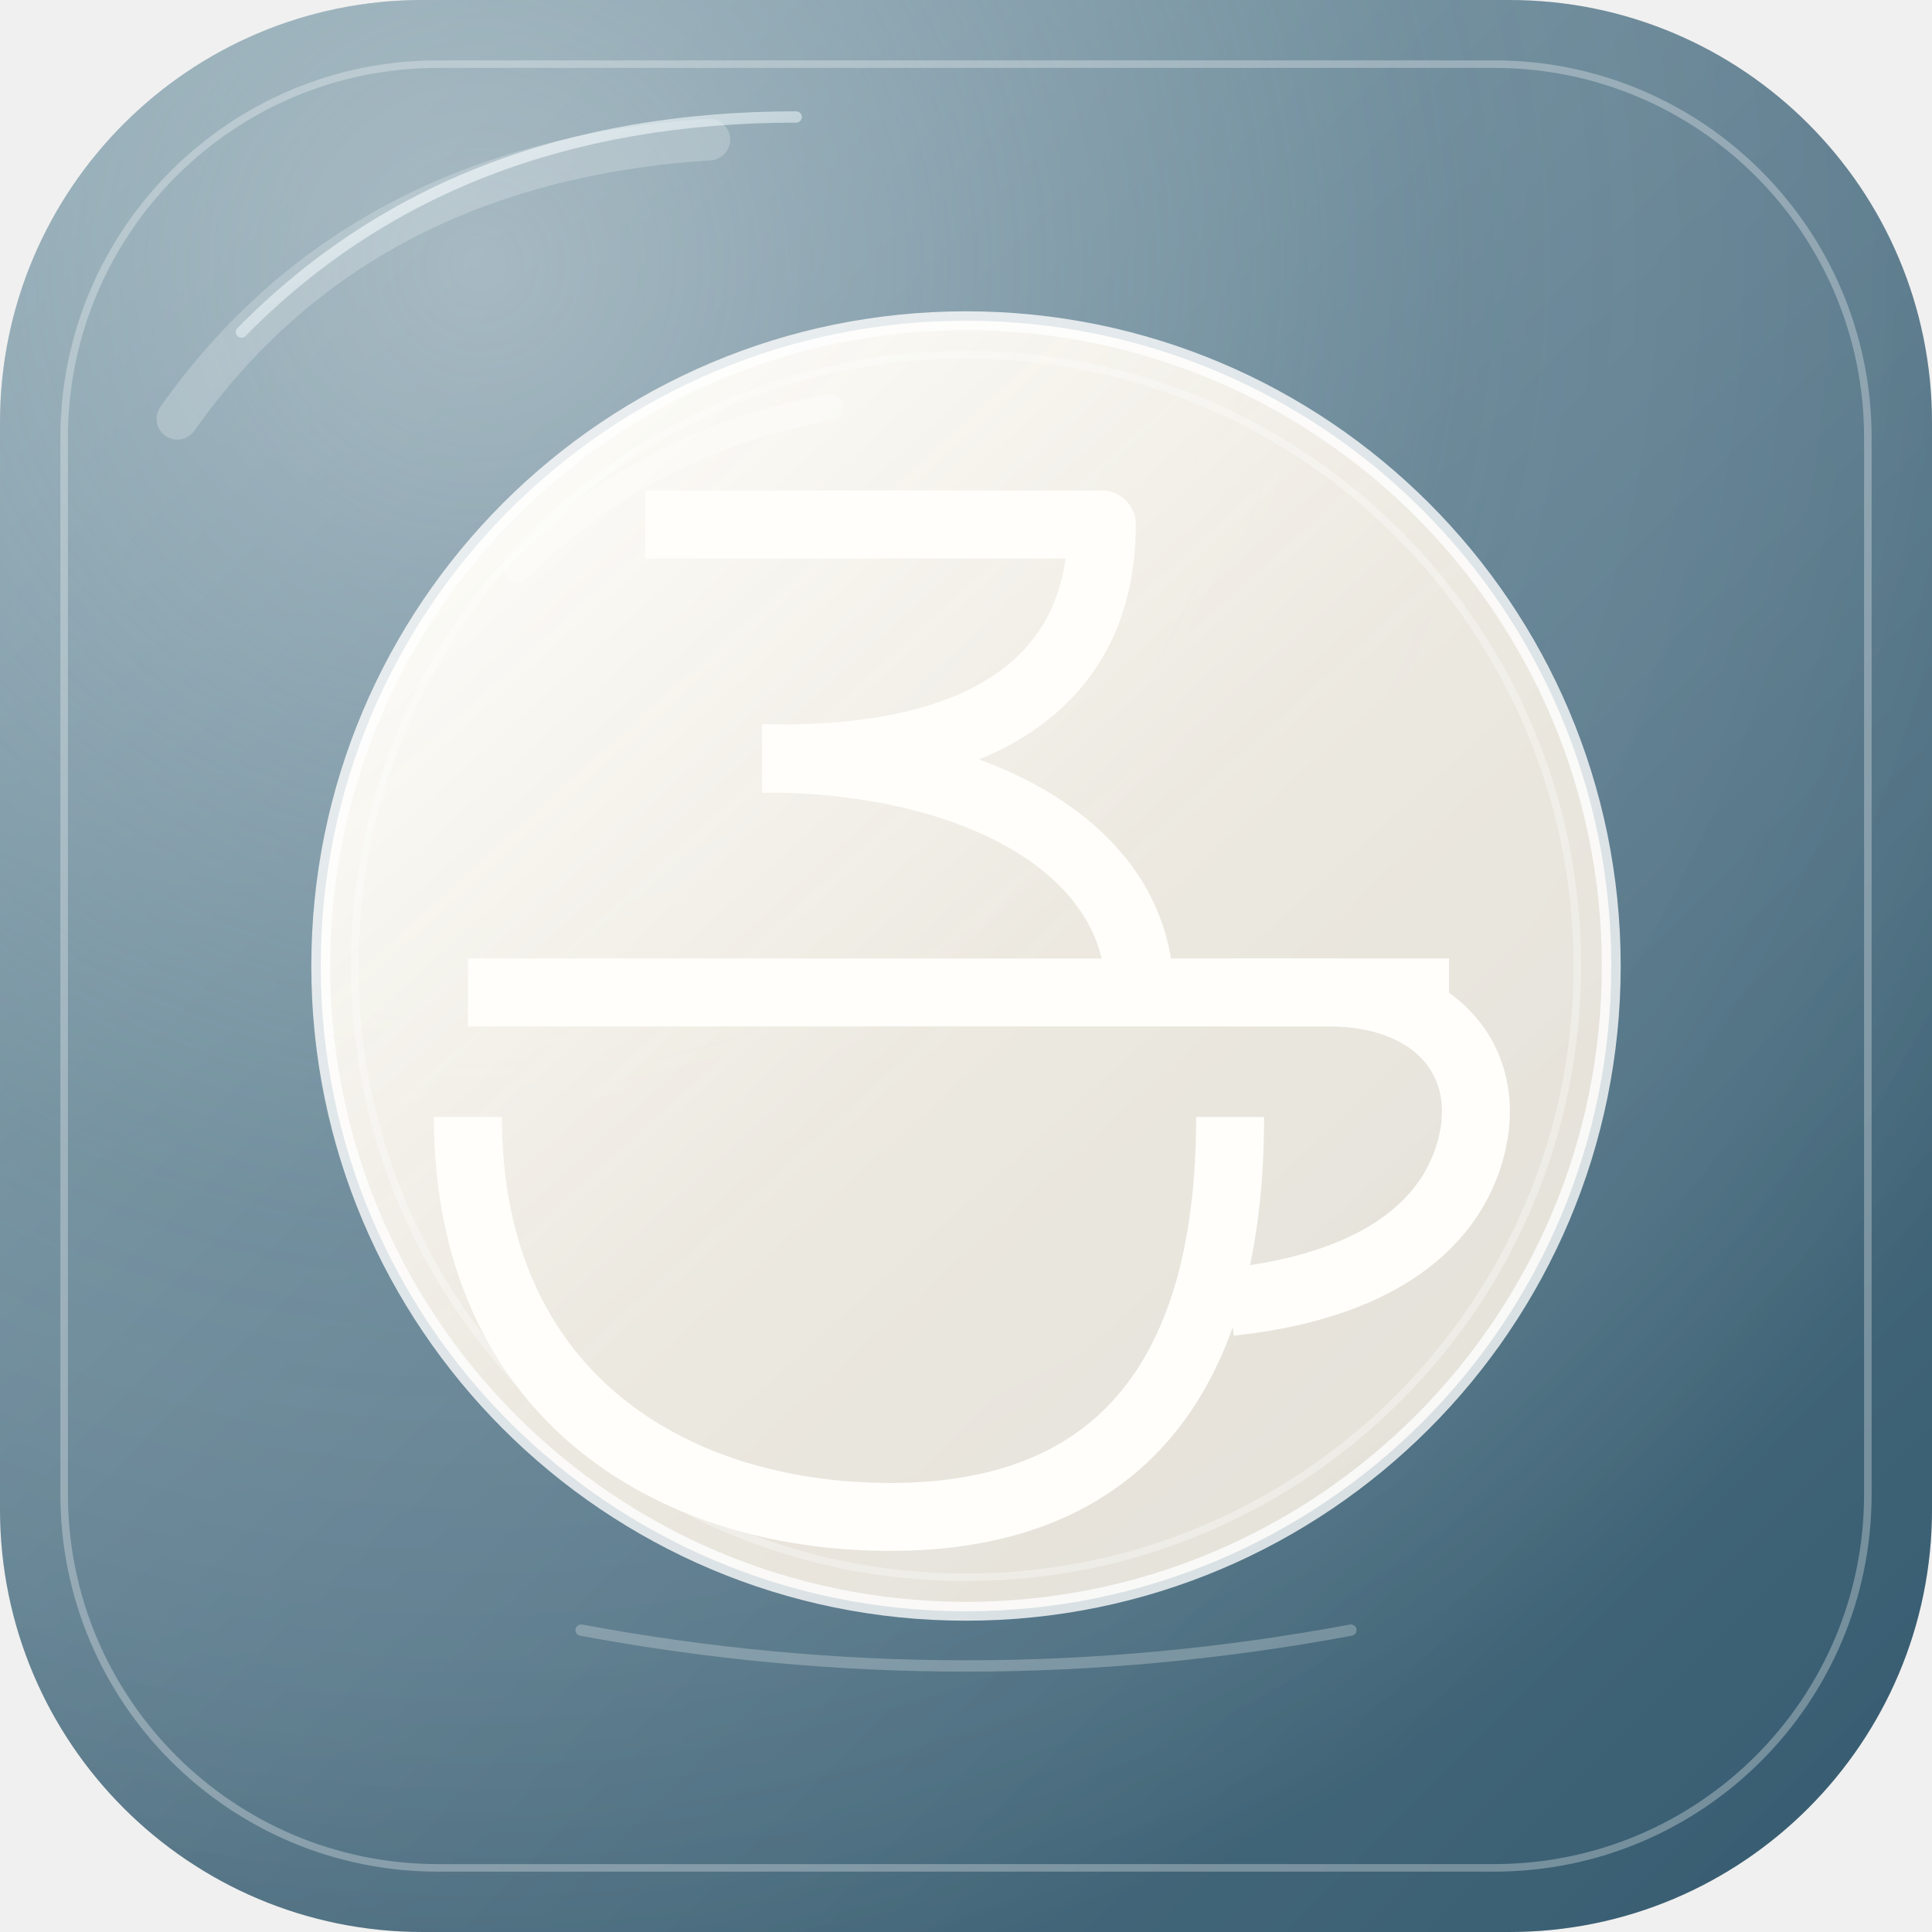
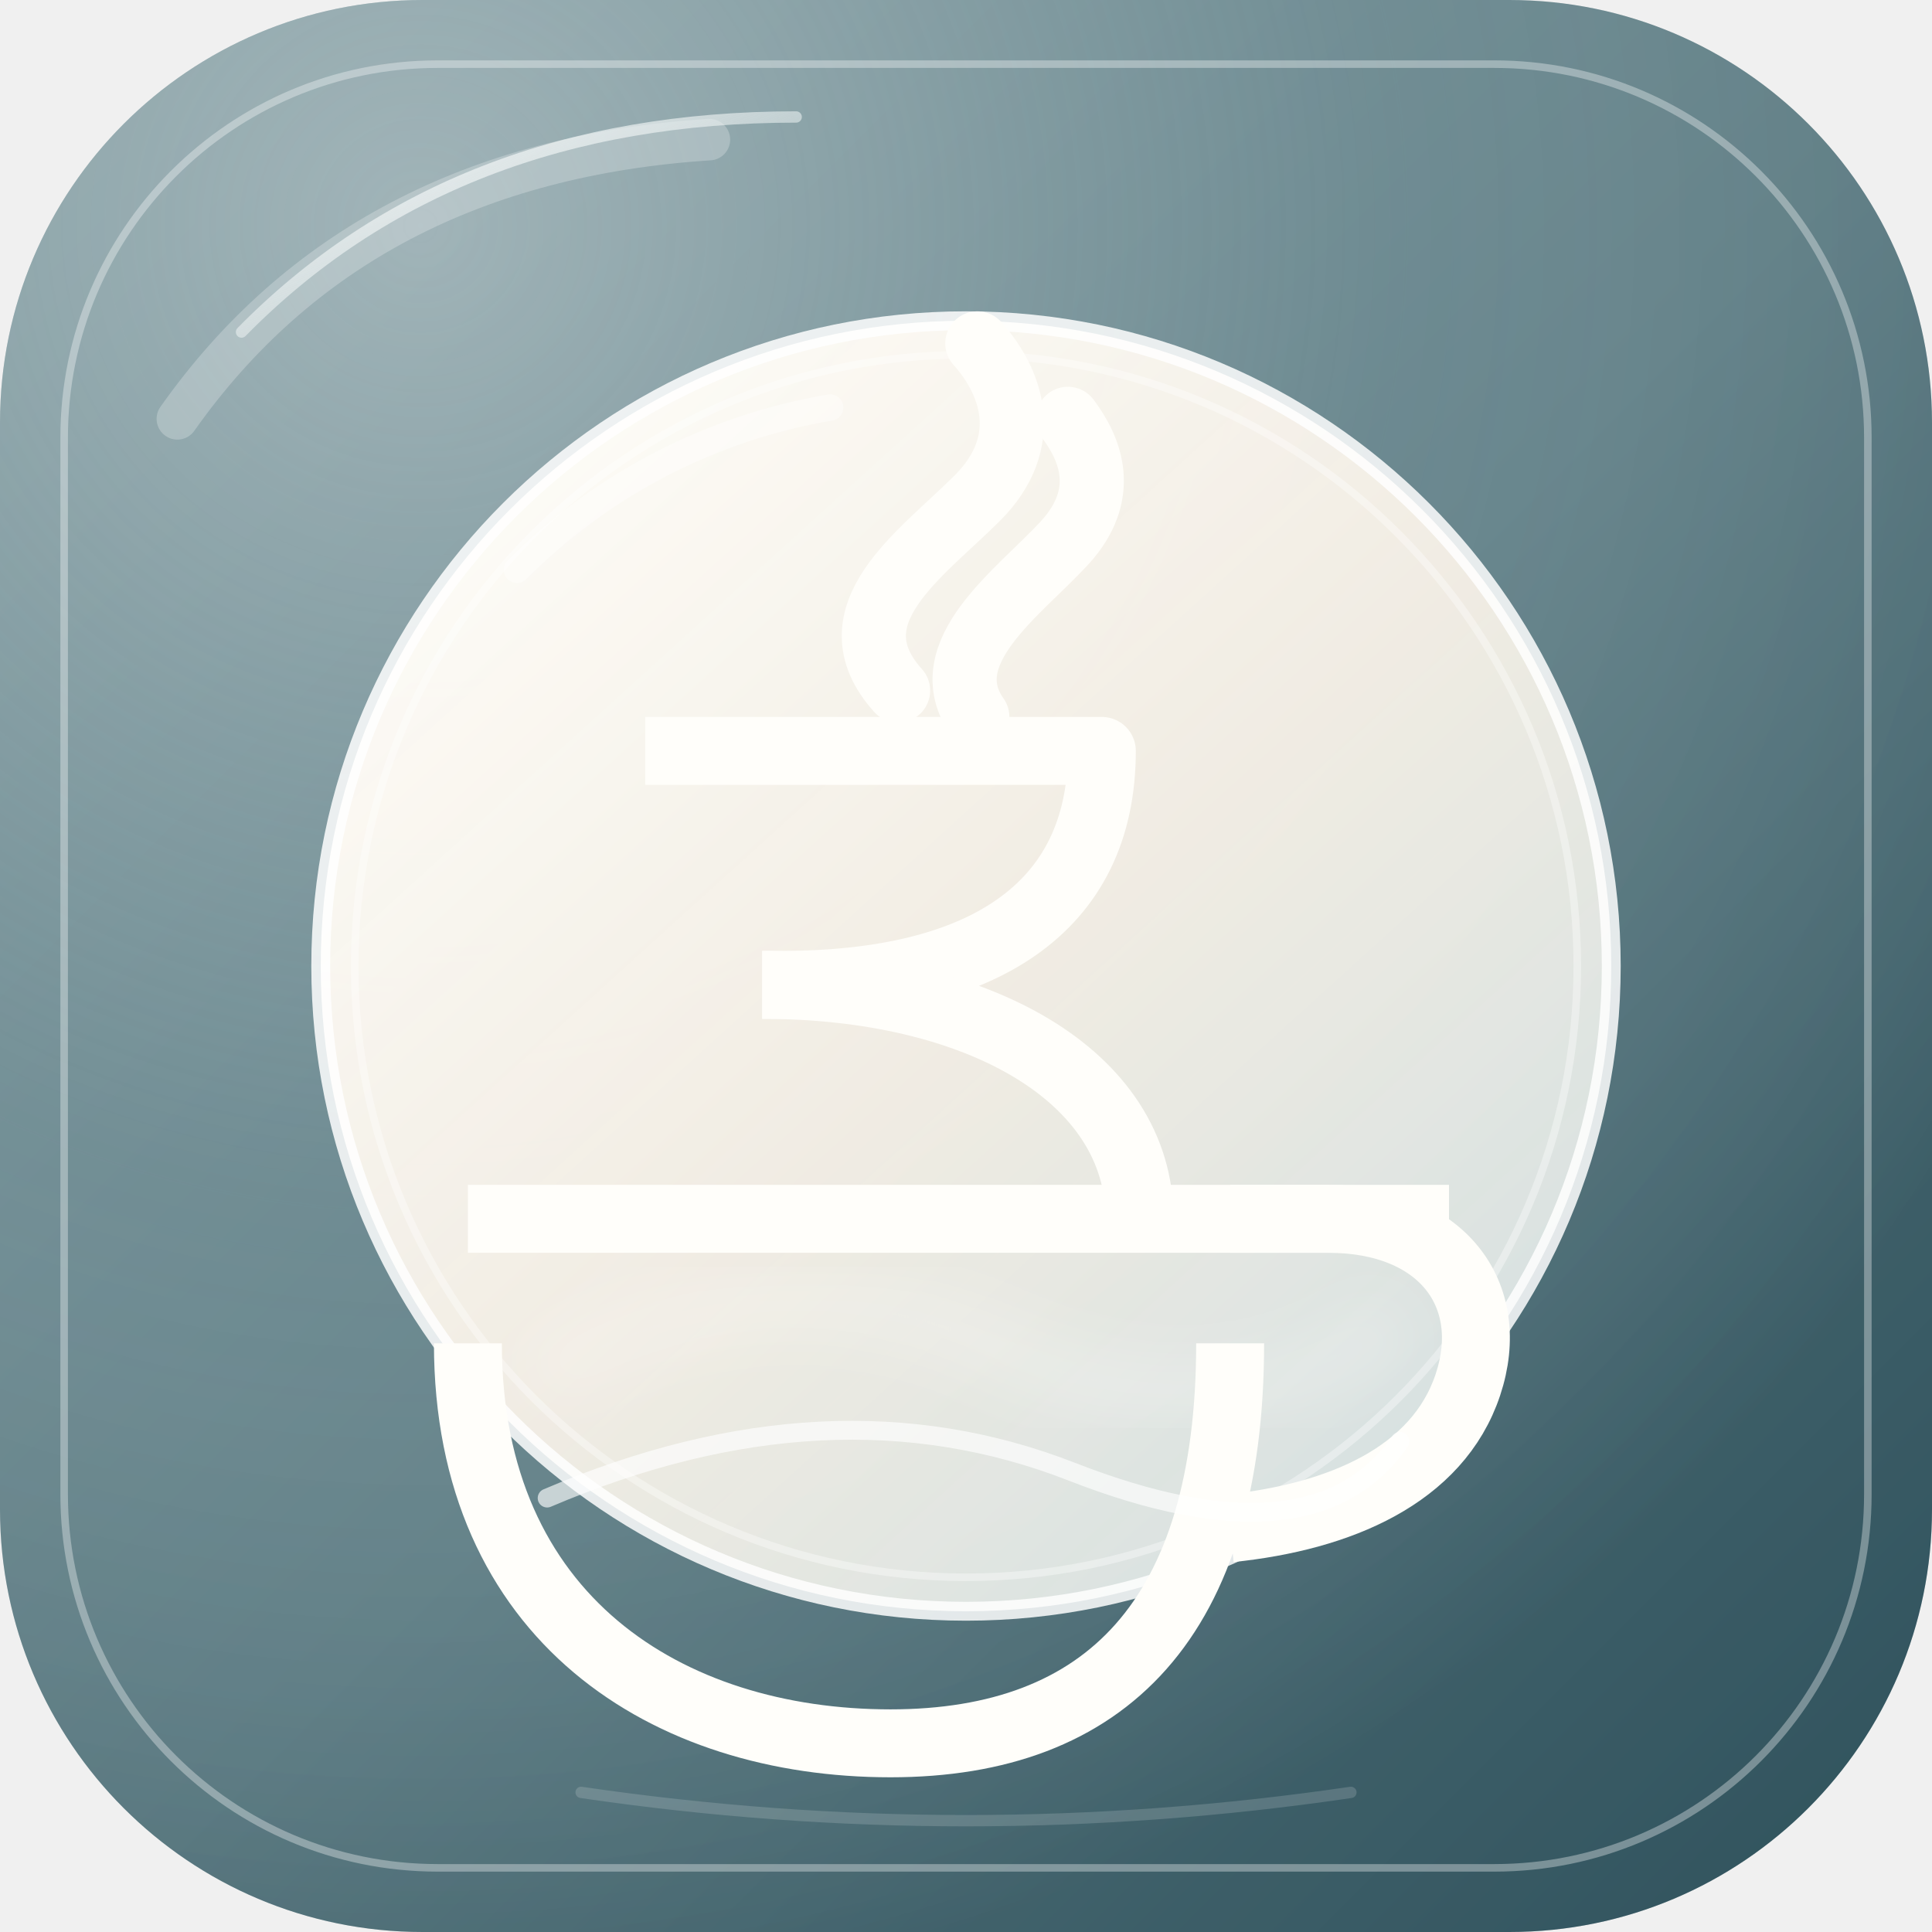
<svg xmlns="http://www.w3.org/2000/svg" viewBox="0 0 512 512">
  <defs>
    <linearGradient id="bg" x1="0" y1="0" x2="1" y2="1">
-       <stop offset="0" stop-color="#829eaa" />
-       <stop offset=".52" stop-color="#607f90" />
-       <stop offset="1" stop-color="#3e6478" />
+       <stop offset="0" stop-color="#78949a" />
+       <stop offset=".52" stop-color="#607f87" />
+       <stop offset="1" stop-color="#355762" />
    </linearGradient>
-     <radialGradient id="bgGlow" cx=".25" cy=".14" r=".9">
-       <stop offset="0" stop-color="#fff" stop-opacity=".36" />
-       <stop offset=".56" stop-color="#dceaf0" stop-opacity=".08" />
-       <stop offset="1" stop-color="#173d50" stop-opacity=".22" />
+     <radialGradient id="bgGlow" cx=".22" cy=".12" r=".92">
+       <stop offset="0" stop-color="#fff" stop-opacity=".34" />
+       <stop offset=".55" stop-color="#dce7e7" stop-opacity=".08" />
+       <stop offset="1" stop-color="#173a43" stop-opacity=".22" />
    </radialGradient>
    <linearGradient id="milk" x1=".12" y1=".08" x2=".9" y2=".94">
-       <stop offset="0" stop-color="#fffefa" stop-opacity=".98" />
-       <stop offset=".52" stop-color="#f6f0e6" stop-opacity=".93" />
-       <stop offset="1" stop-color="#e9e5dc" stop-opacity=".96" />
+       <stop offset="0" stop-color="#fffdf8" stop-opacity=".99" />
+       <stop offset=".52" stop-color="#f6f0e6" stop-opacity=".96" />
+       <stop offset="1" stop-color="#dce7e7" stop-opacity=".94" />
    </linearGradient>
    <linearGradient id="rim" x1="0" y1="0" x2="1" y2="1">
-       <stop offset="0" stop-color="#fff" stop-opacity=".9" />
-       <stop offset="1" stop-color="#d9edf3" stop-opacity=".18" />
+       <stop offset="0" stop-color="#fff" stop-opacity=".95" />
+       <stop offset="1" stop-color="#dce7e7" stop-opacity=".18" />
    </linearGradient>
+     <filter id="soft" x="-40%" y="-40%" width="180%" height="180%">
+       <feGaussianBlur stdDeviation="7" />
+     </filter>
  </defs>
  <rect width="512" height="512" rx="112" fill="url(#bg)" />
  <rect width="512" height="512" rx="112" fill="url(#bgGlow)" />
-   <rect x="17" y="17" width="478" height="478" rx="99" fill="none" stroke="#fff" stroke-opacity=".3" stroke-width="2" />
-   <path d="M47 111 Q95 43 188 37" fill="none" stroke="#fff" stroke-opacity=".22" stroke-width="11" stroke-linecap="round" />
-   <circle cx="256" cy="256" r="171" fill="url(#milk)" stroke="#fff" stroke-opacity=".78" stroke-width="5" />
-   <circle cx="256" cy="256" r="162" fill="none" stroke="#fff" stroke-opacity=".32" stroke-width="2" />
-   <path d="M137 151 A153 153 0 0 1 220 108" fill="none" stroke="#fff" stroke-opacity=".32" stroke-width="7" stroke-linecap="round" />
+   <rect x="17" y="17" width="478" height="478" rx="99" fill="none" stroke="#fff" stroke-opacity=".34" stroke-width="2" />
+   <path d="M47 111 Q95 43 188 37" fill="none" stroke="#fff" stroke-opacity=".24" stroke-width="11" stroke-linecap="round" />
+   <circle cx="256" cy="256" r="171" fill="url(#milk)" stroke="#fff" stroke-opacity=".84" stroke-width="5" />
+   <circle cx="256" cy="256" r="162" fill="none" stroke="#fff" stroke-opacity=".36" stroke-width="2" />
+   <path d="M137 151 A153 153 0 0 1 220 108" fill="none" stroke="#fff" stroke-opacity=".38" stroke-width="7" stroke-linecap="round" />
+   <path d="M143 365 Q205 330 264 357 T370 350" fill="none" stroke="#fff" stroke-opacity=".2" stroke-width="17" filter="url(#soft)" />
+   <g fill="none" stroke="#fffefa" stroke-width="17" stroke-linecap="round" stroke-linejoin="round">
+     <path d="M238 183 C220 163 244 147 259 132 C274 117 268 101 259 91" />
+     <path d="M259 190 C247 173 270 157 282 144 C294 131 289 119 283 111" />
+   </g>
  <g fill="none" stroke="#fffefa" stroke-width="18" stroke-linecap="butt" stroke-linejoin="round">
-     <path d="M171 139 H292 C292 181 260 201 207 201 H202" />
-     <path d="M202 201 C259 201 302 225 302 263" />
-     <path d="M124 263 H384" />
-     <path d="M124 296 C124 369 177 402 236 402 C293 402 326 369 326 296" />
-     <path d="M326 263 H352 C382 263 397 283 389 307 C381 331 355 342 326 345" />
+     <path d="M171 199 H292 C292 241 260 261 207 261 H202" />
+     <path d="M202 261 C259 261 302 285 302 323" />
+     <path d="M124 323 H384" />
+     <path d="M124 356 C124 429 177 462 236 462 C293 462 326 429 326 356" />
+     <path d="M326 323 H352 C382 323 397 343 389 367 C381 391 355 402 326 405" />
  </g>
-   <path d="M154 432 Q256 451 358 432" fill="none" stroke="#fff" stroke-opacity=".25" stroke-width="3" stroke-linecap="round" />
+   <path d="M145 397 Q220 365 284 390 T371 382" fill="none" stroke="#fff" stroke-opacity=".64" stroke-width="5" stroke-linecap="round" />
  <path d="M64 88 Q120 31 211 31" fill="none" stroke="url(#rim)" stroke-width="3" stroke-linecap="round" />
+   <path d="M154 475 Q256 490 358 475" fill="none" stroke="#fff" stroke-opacity=".16" stroke-width="3" stroke-linecap="round" />
</svg>
